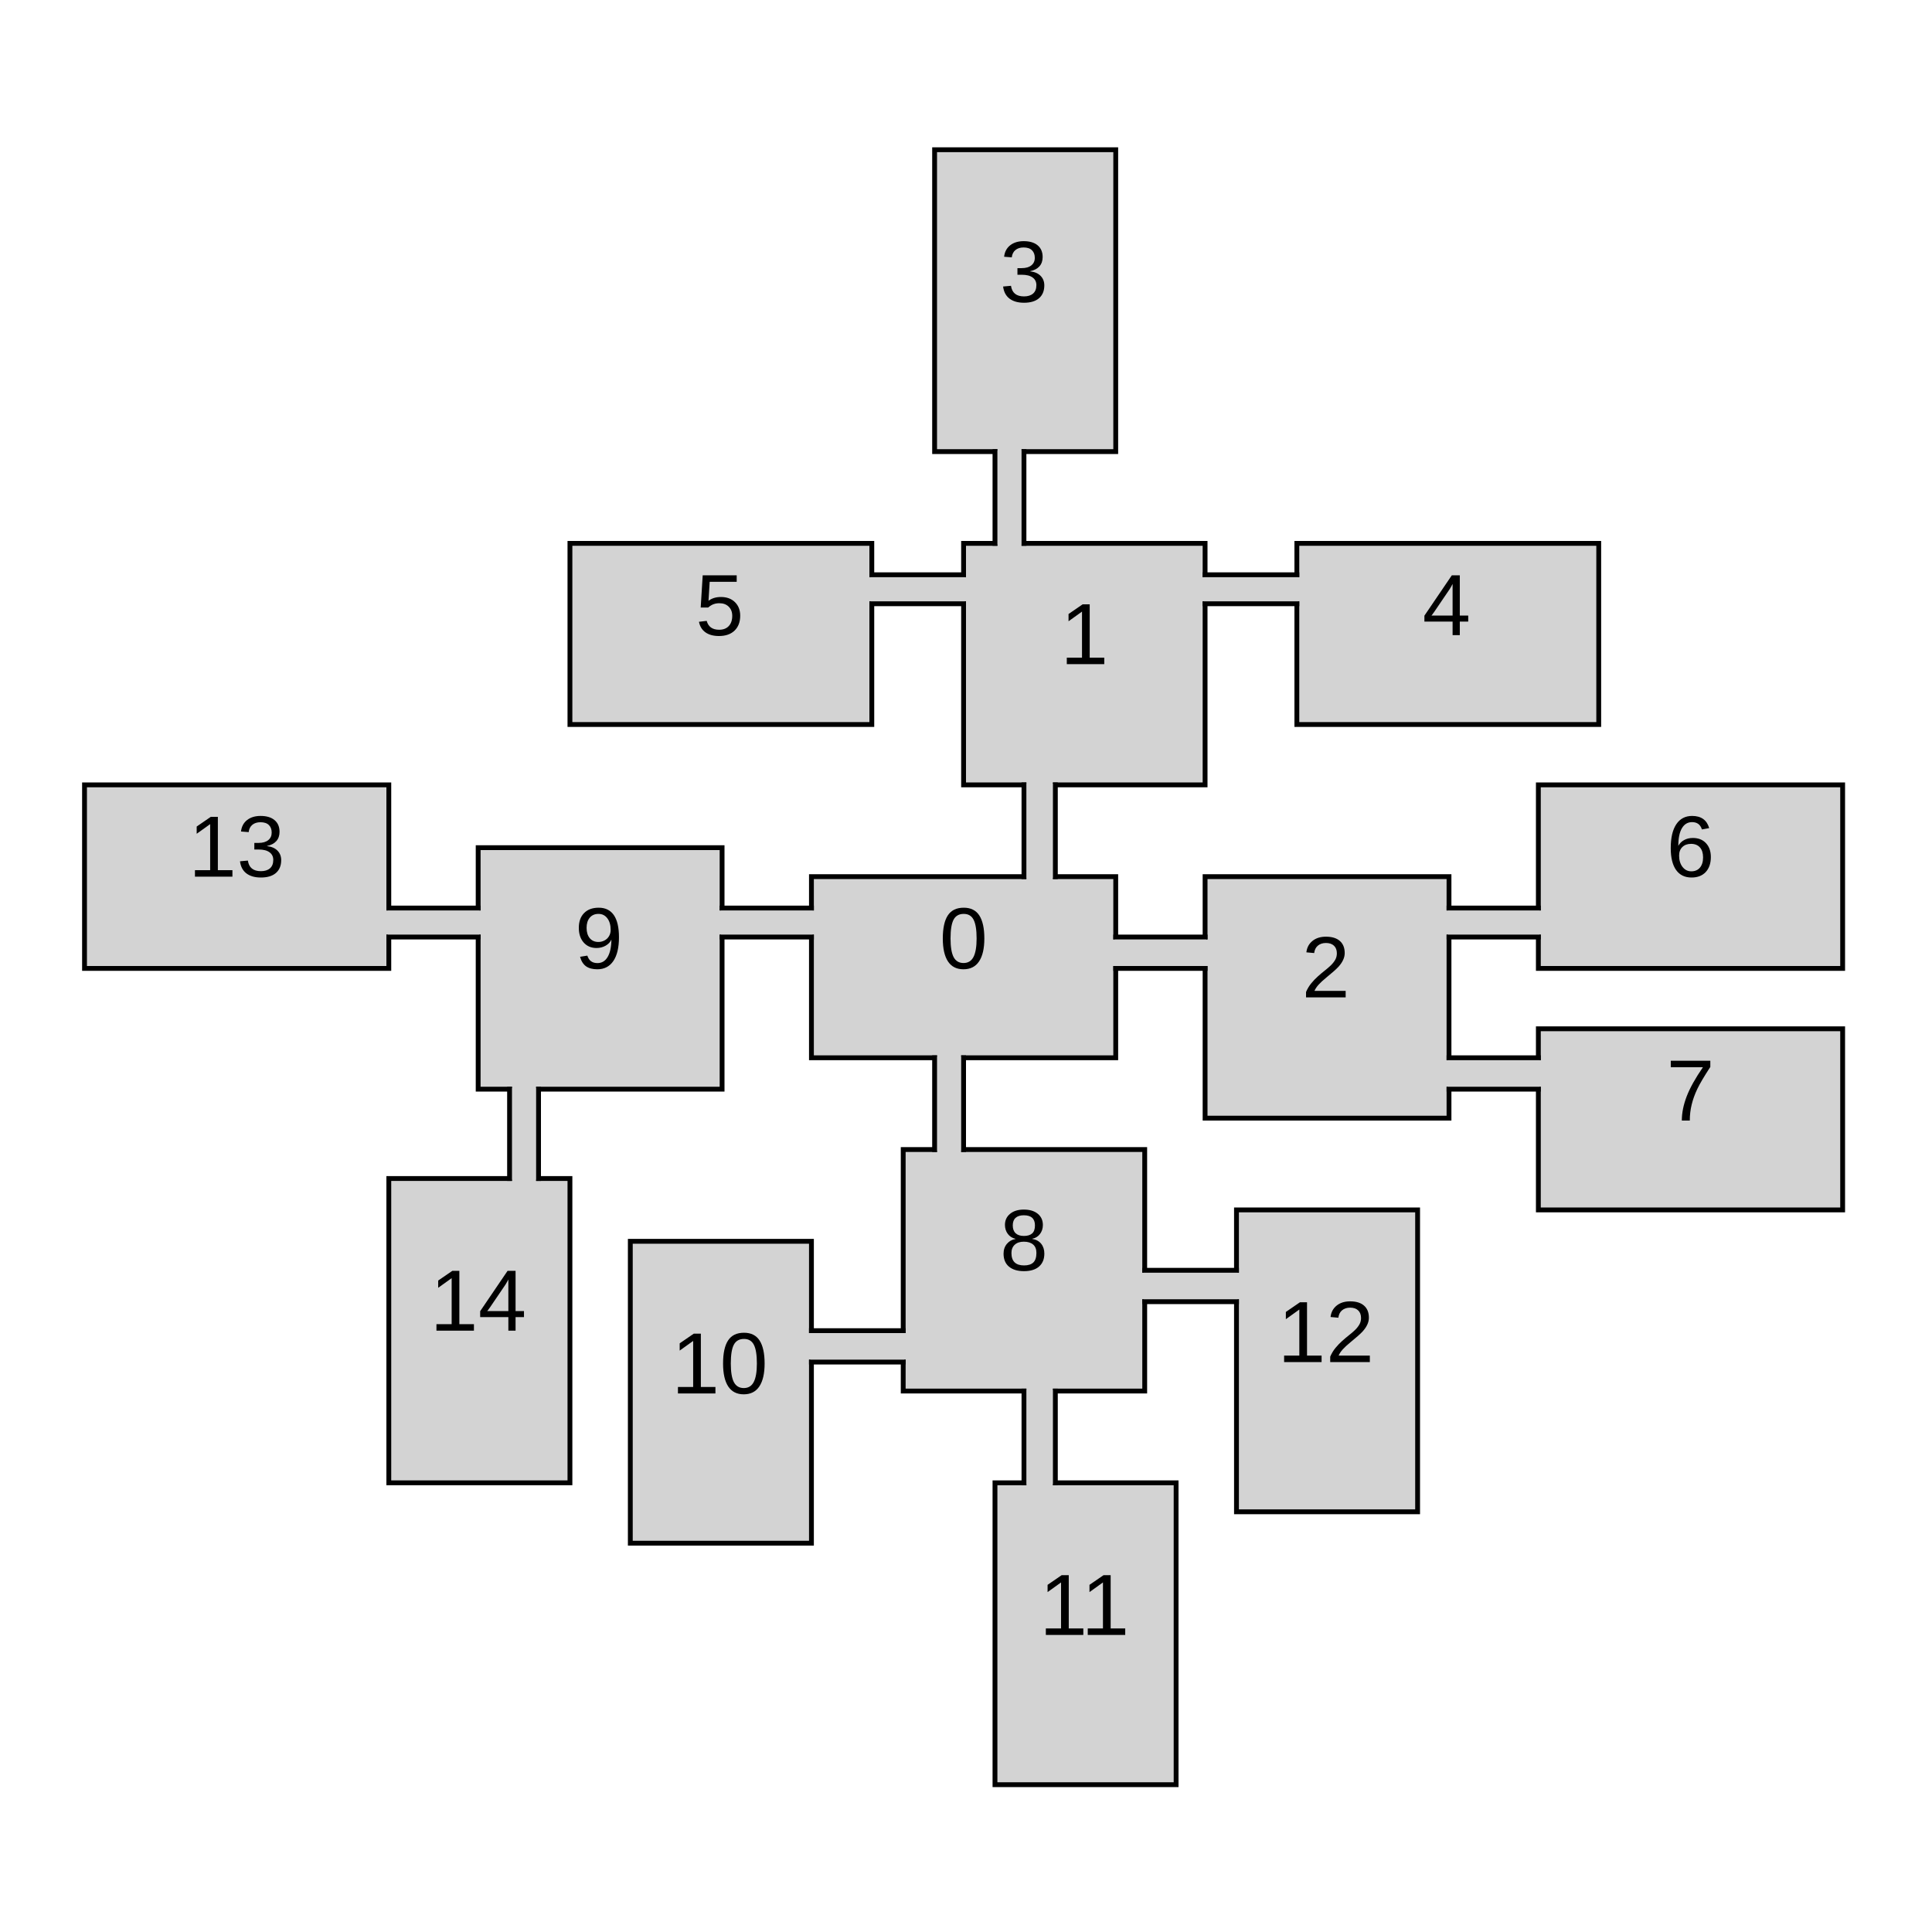
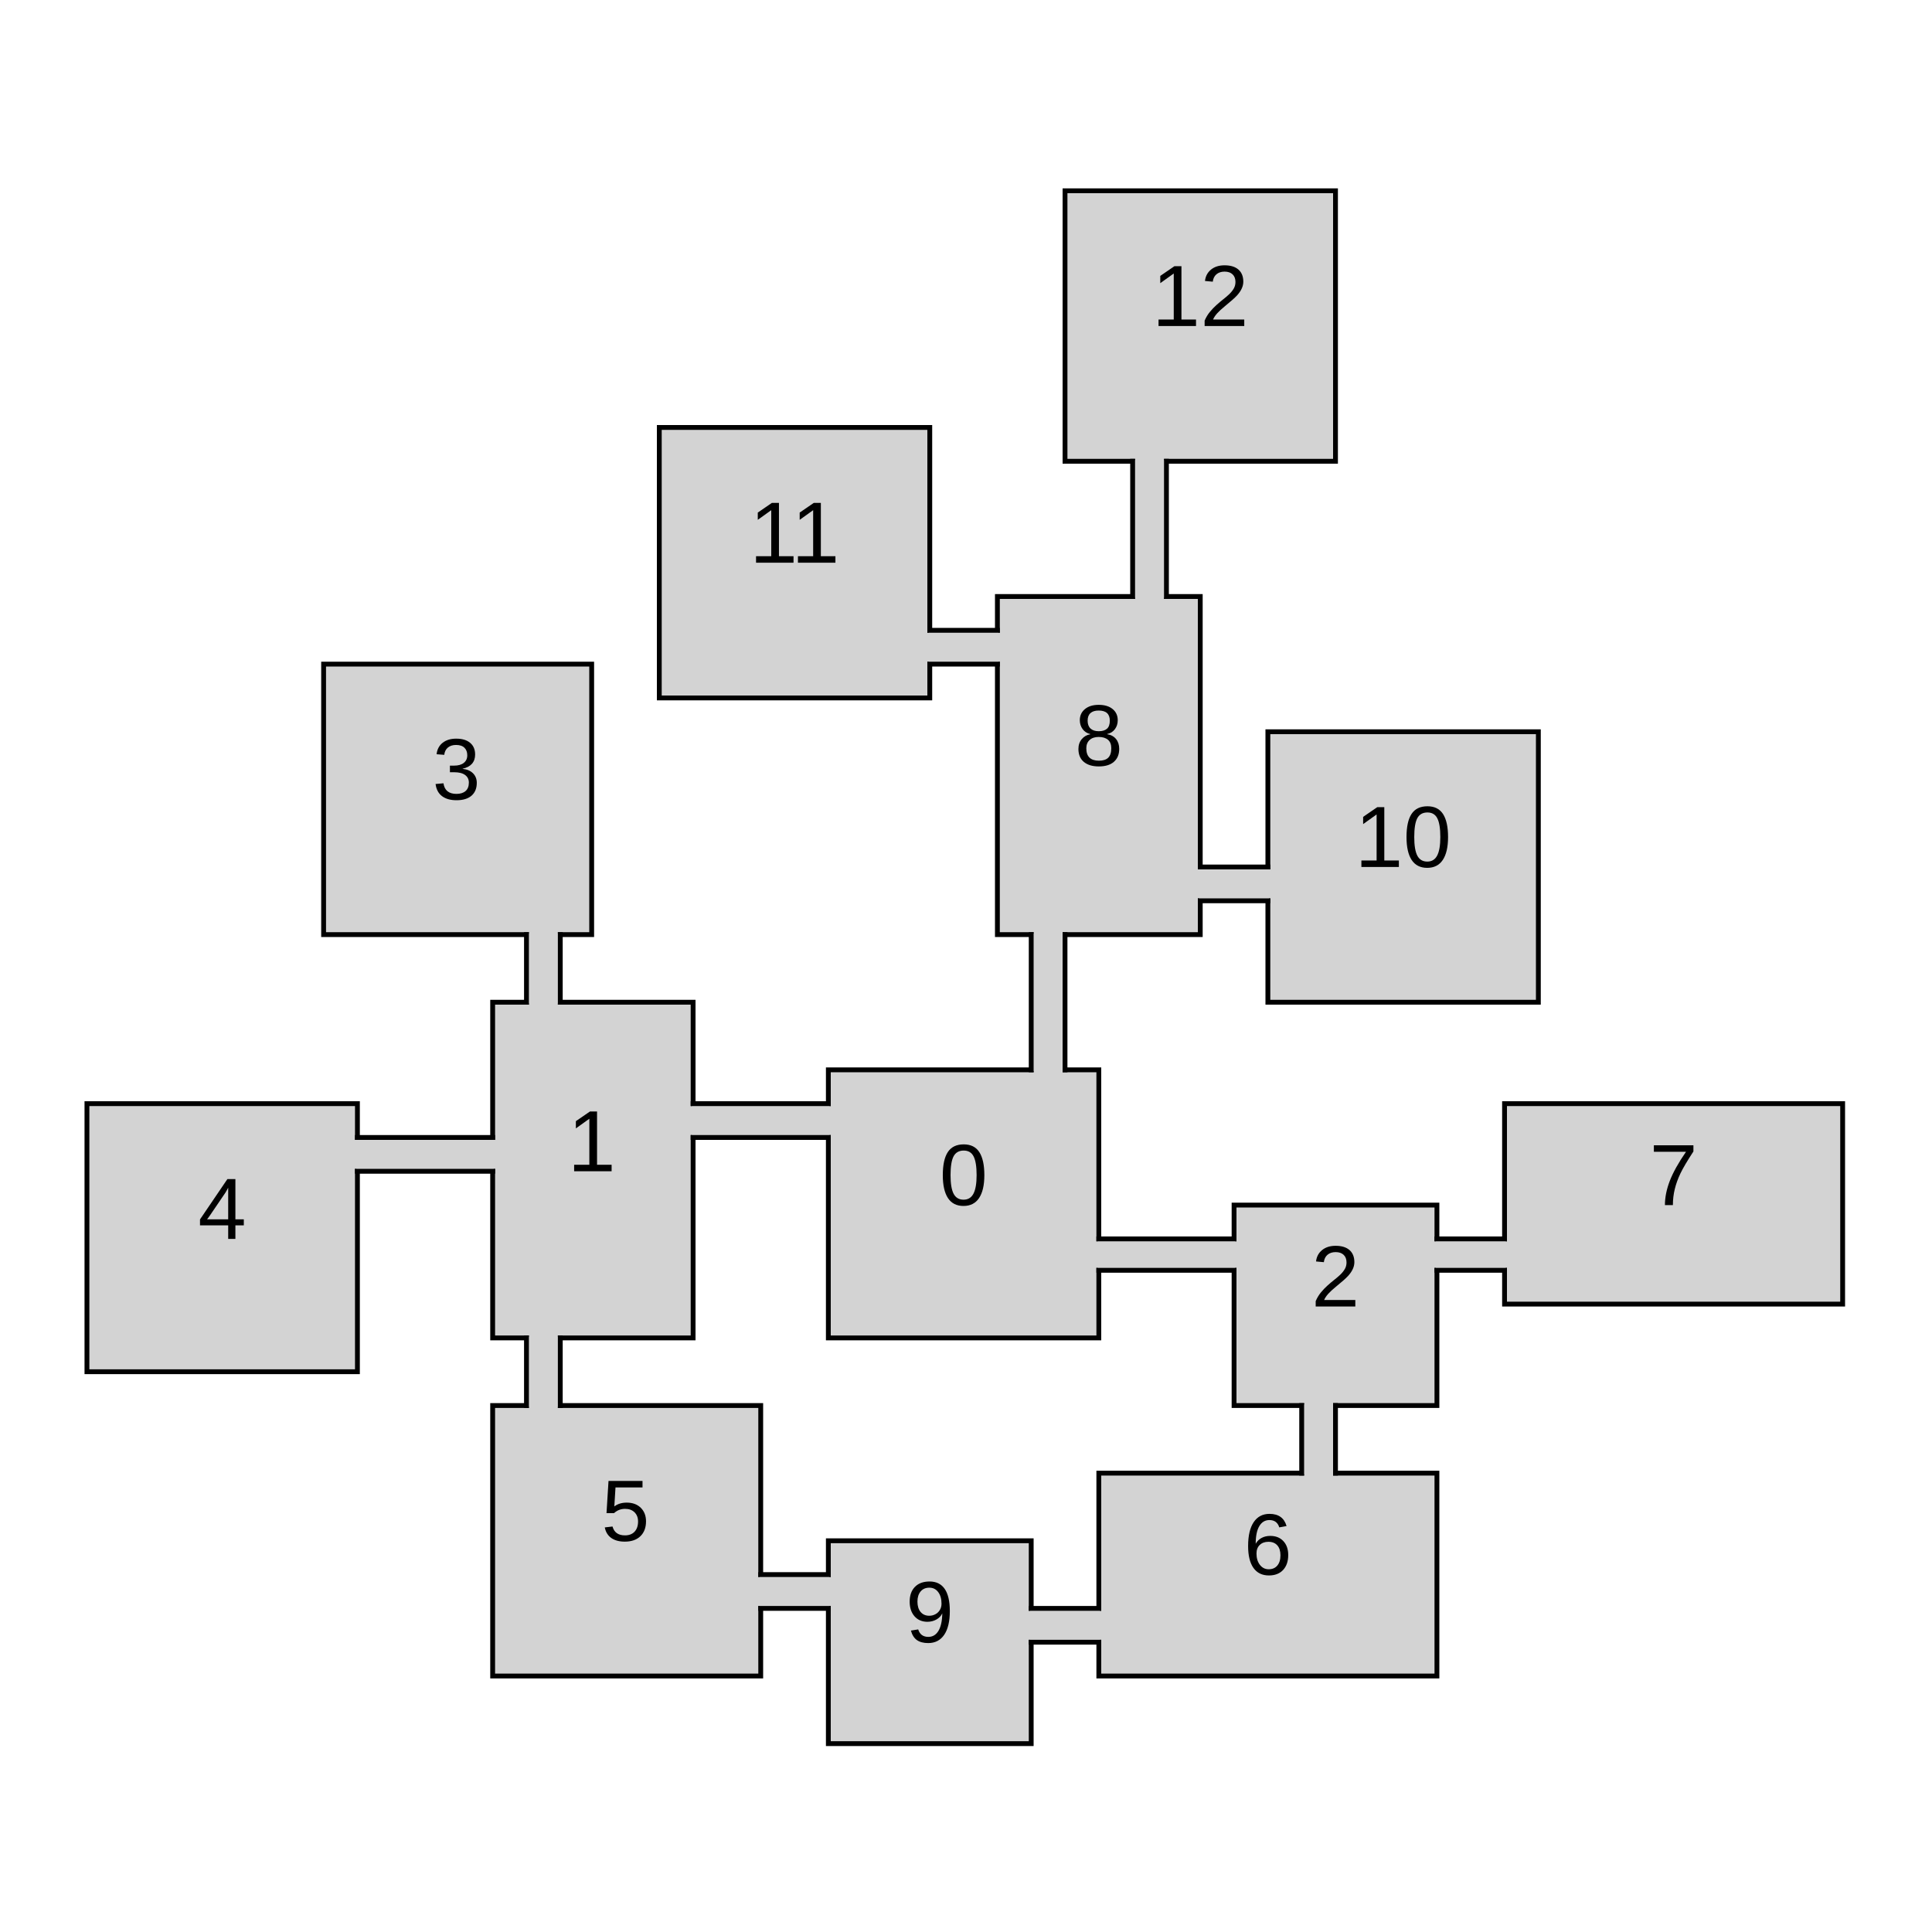
<svg xmlns="http://www.w3.org/2000/svg" viewBox="0 0 800 800">
-   <polygon points="336,363 462,363 462,438 336,438 " style="fill:rgb(211,211,211);stroke:rgb(211,211,211)" />
-   <path d="M 387 438 L 336 438 L 336 388 M 336 376 L 336 363 L 424 363 M 437 363 L 462 363 L 462 388 M 462 401 L 462 438 L 399 438 M 387 438 " fill="none" stroke="black" stroke-linecap="square" stroke-width="2" />
-   <text x="399" y="401" alignment-baseline="middle" text-anchor="middle" style="font-family: arial;" font-size="36">0</text>
-   <polygon points="399,225 499,225 499,325 399,325 " style="fill:rgb(211,211,211);stroke:rgb(211,211,211)" />
-   <path d="M 424 325 L 399 325 L 399 250 M 399 238 L 399 225 L 412 225 M 424 225 L 499 225 L 499 238 M 499 250 L 499 325 L 437 325 M 424 325 " fill="none" stroke="black" stroke-linecap="square" stroke-width="2" />
-   <text x="449" y="275" alignment-baseline="middle" text-anchor="middle" style="font-family: arial;" font-size="36">1</text>
-   <polygon points="499,363 600,363 600,463 499,463 " style="fill:rgb(211,211,211);stroke:rgb(211,211,211)" />
-   <path d="M 600 463 L 499 463 L 499 401 M 499 388 L 499 363 L 600 363 L 600 376 M 600 388 L 600 438 M 600 451 L 600 463 " fill="none" stroke="black" stroke-linecap="square" stroke-width="2" />
-   <text x="549" y="413" alignment-baseline="middle" text-anchor="middle" style="font-family: arial;" font-size="36">2</text>
-   <polygon points="387,187 387,62 462,62 462,187 " style="fill:rgb(211,211,211);stroke:rgb(211,211,211)" />
-   <path d="M 462 62 L 462 187 L 424 187 M 412 187 L 387 187 L 387 62 L 462 62 " fill="none" stroke="black" stroke-linecap="square" stroke-width="2" />
-   <text x="424" y="125" alignment-baseline="middle" text-anchor="middle" style="font-family: arial;" font-size="36">3</text>
-   <polygon points="537,225 662,225 662,300 537,300 " style="fill:rgb(211,211,211);stroke:rgb(211,211,211)" />
-   <path d="M 662 300 L 537 300 L 537 250 M 537 238 L 537 225 L 662 225 L 662 300 " fill="none" stroke="black" stroke-linecap="square" stroke-width="2" />
-   <text x="599" y="263" alignment-baseline="middle" text-anchor="middle" style="font-family: arial;" font-size="36">4</text>
-   <polygon points="236,225 361,225 361,300 236,300 " style="fill:rgb(211,211,211);stroke:rgb(211,211,211)" />
-   <path d="M 361 300 L 236 300 L 236 225 L 361 225 L 361 238 M 361 250 L 361 300 " fill="none" stroke="black" stroke-linecap="square" stroke-width="2" />
-   <text x="298" y="263" alignment-baseline="middle" text-anchor="middle" style="font-family: arial;" font-size="36">5</text>
-   <polygon points="637,325 763,325 763,401 637,401 " style="fill:rgb(211,211,211);stroke:rgb(211,211,211)" />
-   <path d="M 763 401 L 637 401 L 637 388 M 637 376 L 637 325 L 763 325 L 763 401 " fill="none" stroke="black" stroke-linecap="square" stroke-width="2" />
-   <text x="700" y="363" alignment-baseline="middle" text-anchor="middle" style="font-family: arial;" font-size="36">6</text>
-   <polygon points="637,426 763,426 763,501 637,501 " style="fill:rgb(211,211,211);stroke:rgb(211,211,211)" />
-   <path d="M 763 501 L 637 501 L 637 451 M 637 438 L 637 426 L 763 426 L 763 501 " fill="none" stroke="black" stroke-linecap="square" stroke-width="2" />
-   <text x="700" y="464" alignment-baseline="middle" text-anchor="middle" style="font-family: arial;" font-size="36">7</text>
-   <polygon points="374,576 374,476 474,476 474,576 " style="fill:rgb(211,211,211);stroke:rgb(211,211,211)" />
-   <path d="M 474 539 L 474 576 L 437 576 M 424 576 L 374 576 L 374 564 M 374 551 L 374 476 L 387 476 M 399 476 L 474 476 L 474 526 M 474 539 " fill="none" stroke="black" stroke-linecap="square" stroke-width="2" />
-   <text x="424" y="526" alignment-baseline="middle" text-anchor="middle" style="font-family: arial;" font-size="36">8</text>
-   <polygon points="198,351 299,351 299,451 198,451 " style="fill:rgb(211,211,211);stroke:rgb(211,211,211)" />
-   <path d="M 211 451 L 198 451 L 198 388 M 198 376 L 198 351 L 299 351 L 299 376 M 299 388 L 299 451 L 223 451 M 211 451 " fill="none" stroke="black" stroke-linecap="square" stroke-width="2" />
-   <text x="248" y="401" alignment-baseline="middle" text-anchor="middle" style="font-family: arial;" font-size="36">9</text>
-   <polygon points="261,639 261,514 336,514 336,639 " style="fill:rgb(211,211,211);stroke:rgb(211,211,211)" />
-   <path d="M 336 564 L 336 639 L 261 639 L 261 514 L 336 514 L 336 551 M 336 564 " fill="none" stroke="black" stroke-linecap="square" stroke-width="2" />
-   <text x="298" y="577" alignment-baseline="middle" text-anchor="middle" style="font-family: arial;" font-size="36">10</text>
-   <polygon points="412,739 412,614 487,614 487,739 " style="fill:rgb(211,211,211);stroke:rgb(211,211,211)" />
-   <path d="M 487 614 L 487 739 L 412 739 L 412 614 L 424 614 M 437 614 L 487 614 " fill="none" stroke="black" stroke-linecap="square" stroke-width="2" />
-   <text x="449" y="677" alignment-baseline="middle" text-anchor="middle" style="font-family: arial;" font-size="36">11</text>
-   <polygon points="512,626 512,501 587,501 587,626 " style="fill:rgb(211,211,211);stroke:rgb(211,211,211)" />
-   <path d="M 587 501 L 587 626 L 512 626 L 512 539 M 512 526 L 512 501 L 587 501 " fill="none" stroke="black" stroke-linecap="square" stroke-width="2" />
-   <text x="549" y="564" alignment-baseline="middle" text-anchor="middle" style="font-family: arial;" font-size="36">12</text>
-   <polygon points="35,325 161,325 161,401 35,401 " style="fill:rgb(211,211,211);stroke:rgb(211,211,211)" />
-   <path d="M 161 401 L 35 401 L 35 325 L 161 325 L 161 376 M 161 388 L 161 401 " fill="none" stroke="black" stroke-linecap="square" stroke-width="2" />
-   <text x="98" y="363" alignment-baseline="middle" text-anchor="middle" style="font-family: arial;" font-size="36">13</text>
-   <polygon points="161,614 161,488 236,488 236,614 " style="fill:rgb(211,211,211);stroke:rgb(211,211,211)" />
-   <path d="M 236 488 L 236 614 L 161 614 L 161 488 L 211 488 M 223 488 L 236 488 " fill="none" stroke="black" stroke-linecap="square" stroke-width="2" />
-   <text x="198" y="551" alignment-baseline="middle" text-anchor="middle" style="font-family: arial;" font-size="36">14</text>
-   <polygon points="424,325 437,325 437,363 424,363 " style="fill:rgb(211,211,211);stroke:rgb(211,211,211)" />
-   <path d="M 424 363 L 424 363 L 424 325 L 424 325 M 437 325 L 437 363 L 437 363 M 424 363 " fill="none" stroke="black" stroke-linecap="square" stroke-width="2" />
-   <polygon points="462,401 462,388 499,388 499,401 " style="fill:rgb(211,211,211);stroke:rgb(211,211,211)" />
-   <path d="M 499 401 L 499 401 L 462 401 L 462 401 M 462 388 L 499 388 L 499 388 M 499 401 " fill="none" stroke="black" stroke-linecap="square" stroke-width="2" />
-   <polygon points="387,438 399,438 399,476 387,476 " style="fill:rgb(211,211,211);stroke:rgb(211,211,211)" />
-   <path d="M 387 476 L 387 476 L 387 438 L 387 438 M 399 438 L 399 476 L 399 476 M 387 476 " fill="none" stroke="black" stroke-linecap="square" stroke-width="2" />
-   <polygon points="299,388 299,376 336,376 336,388 " style="fill:rgb(211,211,211);stroke:rgb(211,211,211)" />
-   <path d="M 336 388 L 336 388 L 299 388 L 299 388 M 299 376 L 336 376 L 336 376 M 336 388 " fill="none" stroke="black" stroke-linecap="square" stroke-width="2" />
-   <polygon points="412,187 424,187 424,225 412,225 " style="fill:rgb(211,211,211);stroke:rgb(211,211,211)" />
-   <path d="M 412 225 L 412 225 L 412 187 L 412 187 M 424 187 L 424 225 L 424 225 M 412 225 " fill="none" stroke="black" stroke-linecap="square" stroke-width="2" />
-   <polygon points="499,250 499,238 537,238 537,250 " style="fill:rgb(211,211,211);stroke:rgb(211,211,211)" />
-   <path d="M 537 250 L 537 250 L 499 250 L 499 250 M 499 238 L 537 238 L 537 238 M 537 250 " fill="none" stroke="black" stroke-linecap="square" stroke-width="2" />
-   <polygon points="361,250 361,238 399,238 399,250 " style="fill:rgb(211,211,211);stroke:rgb(211,211,211)" />
-   <path d="M 399 250 L 399 250 L 361 250 L 361 250 M 361 238 L 399 238 L 399 238 M 399 250 " fill="none" stroke="black" stroke-linecap="square" stroke-width="2" />
-   <polygon points="600,388 600,376 637,376 637,388 " style="fill:rgb(211,211,211);stroke:rgb(211,211,211)" />
-   <path d="M 637 388 L 637 388 L 600 388 L 600 388 M 600 376 L 637 376 L 637 376 M 637 388 " fill="none" stroke="black" stroke-linecap="square" stroke-width="2" />
-   <polygon points="600,451 600,438 637,438 637,451 " style="fill:rgb(211,211,211);stroke:rgb(211,211,211)" />
-   <path d="M 637 451 L 637 451 L 600 451 L 600 451 M 600 438 L 637 438 L 637 438 M 637 451 " fill="none" stroke="black" stroke-linecap="square" stroke-width="2" />
-   <polygon points="336,564 336,551 374,551 374,564 " style="fill:rgb(211,211,211);stroke:rgb(211,211,211)" />
-   <path d="M 374 564 L 374 564 L 336 564 L 336 564 M 336 551 L 374 551 L 374 551 M 374 564 " fill="none" stroke="black" stroke-linecap="square" stroke-width="2" />
-   <polygon points="424,576 437,576 437,614 424,614 " style="fill:rgb(211,211,211);stroke:rgb(211,211,211)" />
-   <path d="M 424 614 L 424 614 L 424 576 L 424 576 M 437 576 L 437 614 L 437 614 M 424 614 " fill="none" stroke="black" stroke-linecap="square" stroke-width="2" />
-   <polygon points="474,539 474,526 512,526 512,539 " style="fill:rgb(211,211,211);stroke:rgb(211,211,211)" />
-   <path d="M 512 539 L 512 539 L 474 539 L 474 539 M 474 526 L 512 526 L 512 526 M 512 539 " fill="none" stroke="black" stroke-linecap="square" stroke-width="2" />
-   <polygon points="161,388 161,376 198,376 198,388 " style="fill:rgb(211,211,211);stroke:rgb(211,211,211)" />
-   <path d="M 198 388 L 198 388 L 161 388 L 161 388 M 161 376 L 198 376 L 198 376 M 198 388 " fill="none" stroke="black" stroke-linecap="square" stroke-width="2" />
-   <polygon points="211,451 223,451 223,488 211,488 " style="fill:rgb(211,211,211);stroke:rgb(211,211,211)" />
-   <path d="M 211 488 L 211 488 L 211 451 L 211 451 M 223 451 L 223 488 L 223 488 M 211 488 " fill="none" stroke="black" stroke-linecap="square" stroke-width="2" />
+   <polygon points="343,554 343,443 455,443 455,554 " style="fill:rgb(211,211,211);stroke:rgb(211,211,211)" />
+   <path d="M 455 526 L 455 554 L 343 554 L 343 471 M 343 457 L 343 443 L 427 443 M 441 443 L 455 443 L 455 513 M 455 526 " fill="none" stroke="black" stroke-linecap="square" stroke-width="2" />
+   <text x="399" y="499" alignment-baseline="middle" text-anchor="middle" style="font-family: arial;" font-size="36">0</text>
+   <polygon points="204,554 204,415 287,415 287,554 " style="fill:rgb(211,211,211);stroke:rgb(211,211,211)" />
+   <path d="M 287 471 L 287 554 L 232 554 M 218 554 L 204 554 L 204 485 M 204 471 L 204 415 L 218 415 M 232 415 L 287 415 L 287 457 M 287 471 " fill="none" stroke="black" stroke-linecap="square" stroke-width="2" />
+   <text x="245" y="485" alignment-baseline="middle" text-anchor="middle" style="font-family: arial;" font-size="36">1</text>
+   <polygon points="511,499 595,499 595,582 511,582 " style="fill:rgb(211,211,211);stroke:rgb(211,211,211)" />
+   <path d="M 539 582 L 511 582 L 511 526 M 511 513 L 511 499 L 595 499 L 595 513 M 595 526 L 595 582 L 553 582 M 539 582 " fill="none" stroke="black" stroke-linecap="square" stroke-width="2" />
+   <text x="553" y="541" alignment-baseline="middle" text-anchor="middle" style="font-family: arial;" font-size="36">2</text>
+   <polygon points="134,275 245,275 245,387 134,387 " style="fill:rgb(211,211,211);stroke:rgb(211,211,211)" />
+   <path d="M 218 387 L 134 387 L 134 275 L 245 275 L 245 387 L 232 387 M 218 387 " fill="none" stroke="black" stroke-linecap="square" stroke-width="2" />
+   <text x="189" y="331" alignment-baseline="middle" text-anchor="middle" style="font-family: arial;" font-size="36">3</text>
+   <polygon points="36,568 36,457 148,457 148,568 " style="fill:rgb(211,211,211);stroke:rgb(211,211,211)" />
+   <path d="M 148 485 L 148 568 L 36 568 L 36 457 L 148 457 L 148 471 M 148 485 " fill="none" stroke="black" stroke-linecap="square" stroke-width="2" />
+   <text x="92" y="513" alignment-baseline="middle" text-anchor="middle" style="font-family: arial;" font-size="36">4</text>
+   <polygon points="204,582 315,582 315,694 204,694 " style="fill:rgb(211,211,211);stroke:rgb(211,211,211)" />
+   <path d="M 315 694 L 204 694 L 204 582 L 218 582 M 232 582 L 315 582 L 315 652 M 315 666 L 315 694 " fill="none" stroke="black" stroke-linecap="square" stroke-width="2" />
+   <text x="259" y="638" alignment-baseline="middle" text-anchor="middle" style="font-family: arial;" font-size="36">5</text>
+   <polygon points="455,610 595,610 595,694 455,694 " style="fill:rgb(211,211,211);stroke:rgb(211,211,211)" />
+   <path d="M 595 694 L 455 694 L 455 680 M 455 666 L 455 610 L 539 610 M 553 610 L 595 610 L 595 694 " fill="none" stroke="black" stroke-linecap="square" stroke-width="2" />
+   <text x="525" y="652" alignment-baseline="middle" text-anchor="middle" style="font-family: arial;" font-size="36">6</text>
+   <polygon points="623,457 763,457 763,540 623,540 " style="fill:rgb(211,211,211);stroke:rgb(211,211,211)" />
+   <path d="M 763 540 L 623 540 L 623 526 M 623 513 L 623 457 L 763 457 L 763 540 " fill="none" stroke="black" stroke-linecap="square" stroke-width="2" />
+   <text x="693" y="499" alignment-baseline="middle" text-anchor="middle" style="font-family: arial;" font-size="36">7</text>
+   <polygon points="413,387 413,247 497,247 497,387 " style="fill:rgb(211,211,211);stroke:rgb(211,211,211)" />
+   <path d="M 497 373 L 497 387 L 441 387 M 427 387 L 413 387 L 413 275 M 413 261 L 413 247 L 469 247 M 483 247 L 497 247 L 497 359 M 497 373 " fill="none" stroke="black" stroke-linecap="square" stroke-width="2" />
+   <text x="455" y="317" alignment-baseline="middle" text-anchor="middle" style="font-family: arial;" font-size="36">8</text>
+   <polygon points="343,638 427,638 427,722 343,722 " style="fill:rgb(211,211,211);stroke:rgb(211,211,211)" />
+   <path d="M 427 722 L 343 722 L 343 666 M 343 652 L 343 638 L 427 638 L 427 666 M 427 680 L 427 722 " fill="none" stroke="black" stroke-linecap="square" stroke-width="2" />
+   <text x="385" y="680" alignment-baseline="middle" text-anchor="middle" style="font-family: arial;" font-size="36">9</text>
+   <polygon points="525,303 637,303 637,415 525,415 " style="fill:rgb(211,211,211);stroke:rgb(211,211,211)" />
+   <path d="M 637 415 L 525 415 L 525 373 M 525 359 L 525 303 L 637 303 L 637 415 " fill="none" stroke="black" stroke-linecap="square" stroke-width="2" />
+   <text x="581" y="359" alignment-baseline="middle" text-anchor="middle" style="font-family: arial;" font-size="36">10</text>
+   <polygon points="273,177 385,177 385,289 273,289 " style="fill:rgb(211,211,211);stroke:rgb(211,211,211)" />
+   <path d="M 385 289 L 273 289 L 273 177 L 385 177 L 385 261 M 385 275 L 385 289 " fill="none" stroke="black" stroke-linecap="square" stroke-width="2" />
+   <text x="329" y="233" alignment-baseline="middle" text-anchor="middle" style="font-family: arial;" font-size="36">11</text>
+   <polygon points="441,191 441,79 553,79 553,191 " style="fill:rgb(211,211,211);stroke:rgb(211,211,211)" />
+   <path d="M 553 79 L 553 191 L 483 191 M 469 191 L 441 191 L 441 79 L 553 79 " fill="none" stroke="black" stroke-linecap="square" stroke-width="2" />
+   <text x="497" y="135" alignment-baseline="middle" text-anchor="middle" style="font-family: arial;" font-size="36">12</text>
+   <polygon points="287,471 287,457 343,457 343,471 " style="fill:rgb(211,211,211);stroke:rgb(211,211,211)" />
+   <path d="M 343 471 L 343 471 L 287 471 L 287 471 M 287 457 L 343 457 L 343 457 M 343 471 " fill="none" stroke="black" stroke-linecap="square" stroke-width="2" />
+   <polygon points="455,526 455,513 511,513 511,526 " style="fill:rgb(211,211,211);stroke:rgb(211,211,211)" />
+   <path d="M 511 526 L 511 526 L 455 526 L 455 526 M 455 513 L 511 513 L 511 513 M 511 526 " fill="none" stroke="black" stroke-linecap="square" stroke-width="2" />
+   <polygon points="427,387 441,387 441,443 427,443 " style="fill:rgb(211,211,211);stroke:rgb(211,211,211)" />
+   <path d="M 427 443 L 427 443 L 427 387 L 427 387 M 441 387 L 441 443 L 441 443 M 427 443 " fill="none" stroke="black" stroke-linecap="square" stroke-width="2" />
+   <polygon points="218,387 232,387 232,415 218,415 " style="fill:rgb(211,211,211);stroke:rgb(211,211,211)" />
+   <path d="M 218 415 L 218 415 L 218 387 L 218 387 M 232 387 L 232 415 L 232 415 M 218 415 " fill="none" stroke="black" stroke-linecap="square" stroke-width="2" />
+   <polygon points="148,485 148,471 204,471 204,485 " style="fill:rgb(211,211,211);stroke:rgb(211,211,211)" />
+   <path d="M 204 485 L 204 485 L 148 485 L 148 485 M 148 471 L 204 471 L 204 471 M 204 485 " fill="none" stroke="black" stroke-linecap="square" stroke-width="2" />
+   <polygon points="218,554 232,554 232,582 218,582 " style="fill:rgb(211,211,211);stroke:rgb(211,211,211)" />
+   <path d="M 218 582 L 218 582 L 218 554 L 218 554 M 232 554 L 232 582 L 232 582 M 218 582 " fill="none" stroke="black" stroke-linecap="square" stroke-width="2" />
+   <polygon points="539,582 553,582 553,610 539,610 " style="fill:rgb(211,211,211);stroke:rgb(211,211,211)" />
+   <path d="M 539 610 L 539 610 L 539 582 L 539 582 M 553 582 L 553 610 L 553 610 M 539 610 " fill="none" stroke="black" stroke-linecap="square" stroke-width="2" />
+   <polygon points="595,526 595,513 623,513 623,526 " style="fill:rgb(211,211,211);stroke:rgb(211,211,211)" />
+   <path d="M 623 526 L 623 526 L 595 526 L 595 526 M 595 513 L 623 513 L 623 513 M 623 526 " fill="none" stroke="black" stroke-linecap="square" stroke-width="2" />
+   <polygon points="315,666 315,652 343,652 343,666 " style="fill:rgb(211,211,211);stroke:rgb(211,211,211)" />
+   <path d="M 343 666 L 343 666 L 315 666 L 315 666 M 315 652 L 343 652 L 343 652 M 343 666 " fill="none" stroke="black" stroke-linecap="square" stroke-width="2" />
+   <polygon points="427,680 427,666 455,666 455,680 " style="fill:rgb(211,211,211);stroke:rgb(211,211,211)" />
+   <path d="M 455 680 L 455 680 L 427 680 L 427 680 M 427 666 L 455 666 L 455 666 M 455 680 " fill="none" stroke="black" stroke-linecap="square" stroke-width="2" />
+   <polygon points="497,373 497,359 525,359 525,373 " style="fill:rgb(211,211,211);stroke:rgb(211,211,211)" />
+   <path d="M 525 373 L 525 373 L 497 373 L 497 373 M 497 359 L 525 359 L 525 359 M 525 373 " fill="none" stroke="black" stroke-linecap="square" stroke-width="2" />
+   <polygon points="385,275 385,261 413,261 413,275 " style="fill:rgb(211,211,211);stroke:rgb(211,211,211)" />
+   <path d="M 413 275 L 413 275 L 385 275 L 385 275 M 385 261 L 413 261 L 413 261 M 413 275 " fill="none" stroke="black" stroke-linecap="square" stroke-width="2" />
+   <polygon points="469,191 483,191 483,247 469,247 " style="fill:rgb(211,211,211);stroke:rgb(211,211,211)" />
+   <path d="M 469 247 L 469 247 L 469 191 L 469 191 M 483 191 L 483 247 L 483 247 M 469 247 " fill="none" stroke="black" stroke-linecap="square" stroke-width="2" />
</svg>
